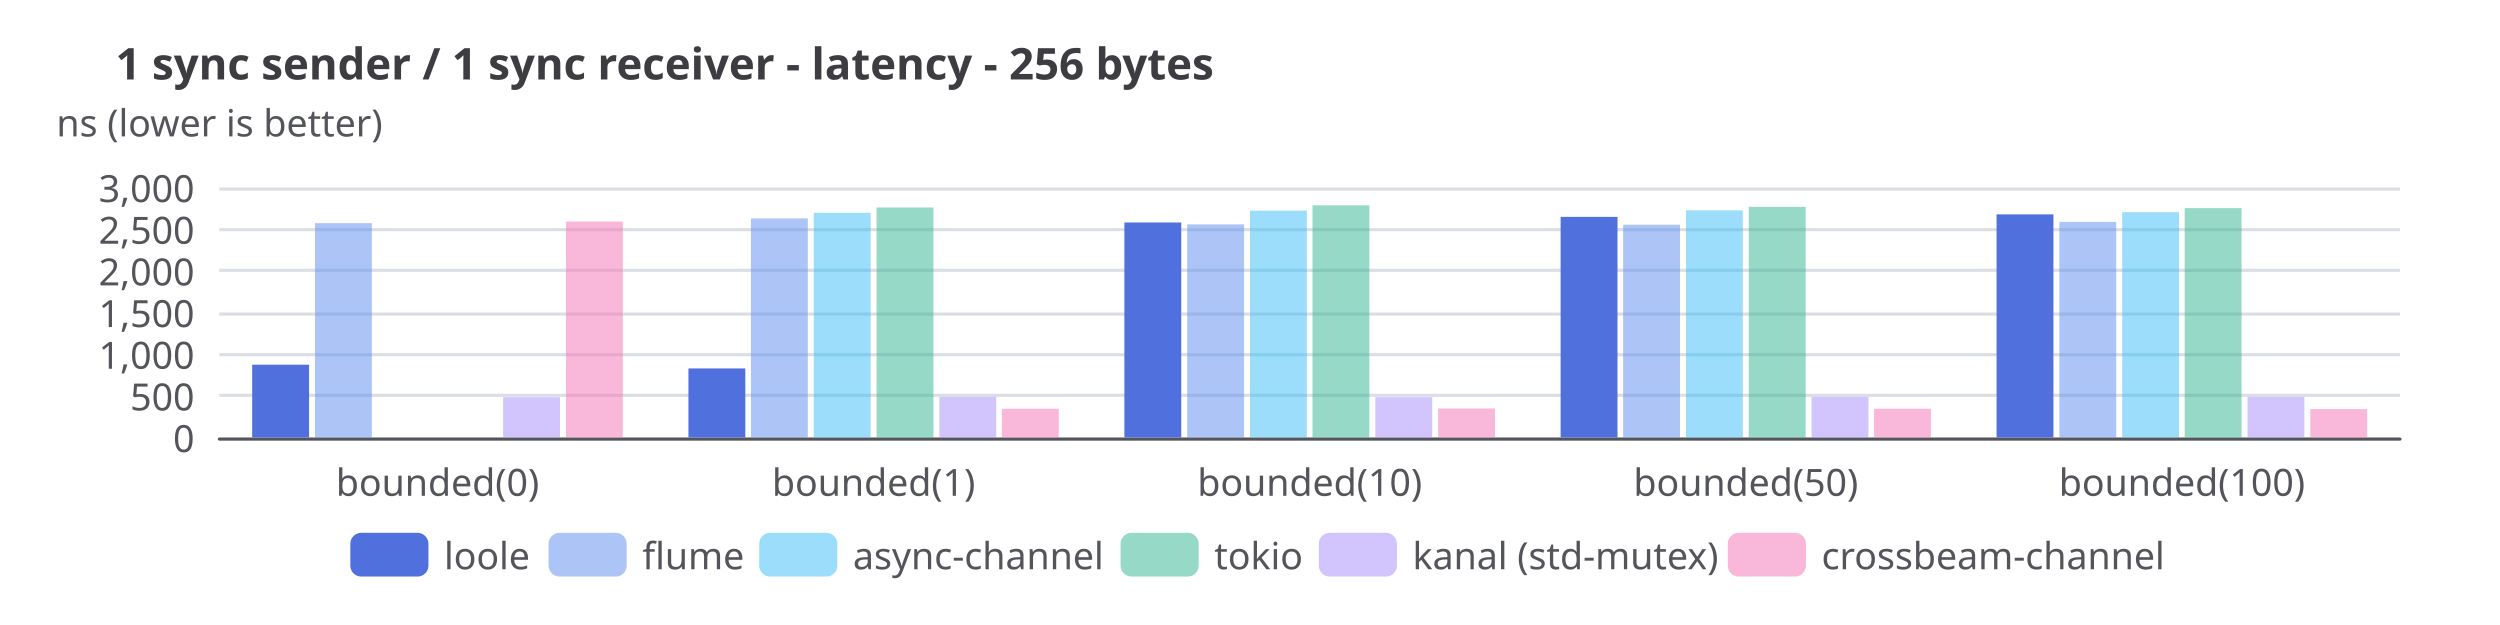
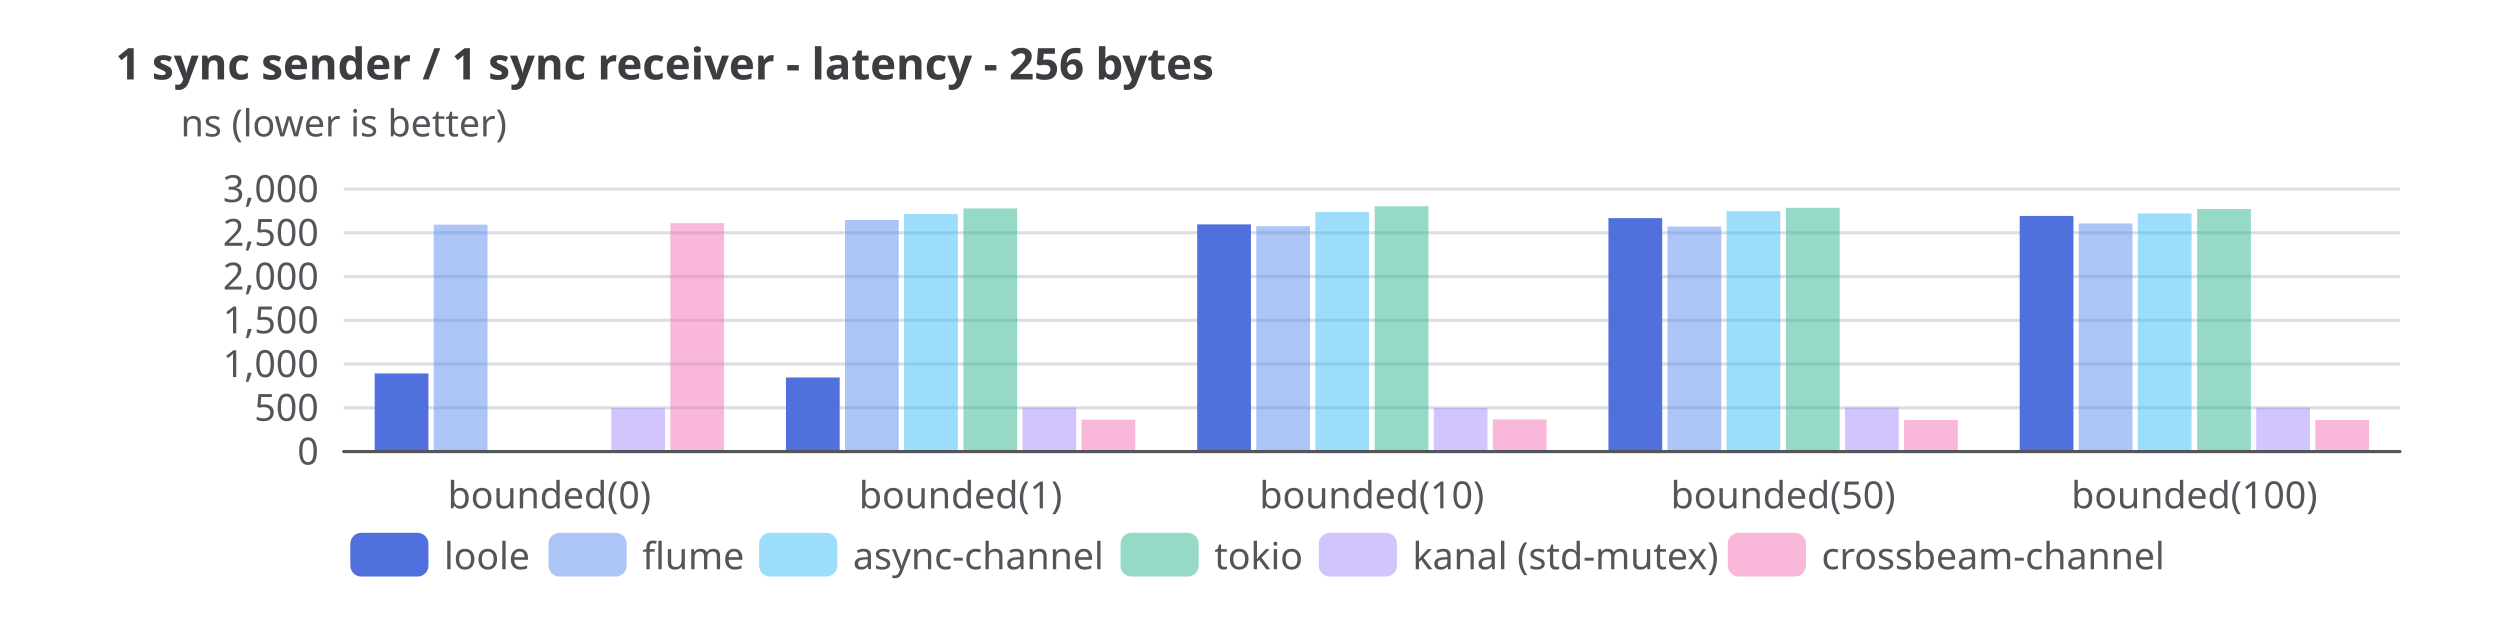
<svg xmlns="http://www.w3.org/2000/svg" width="800" height="200" version="1.1" baseProfile="full" viewBox="0 0 800 200">
  <rect width="800" height="200" x="0" y="0" fill="white" />
-   <path d="M70.2 140.5L768 140.5" fill="none" pointer-events="visible" stroke="#dbdee4" class="zr15-cls-106" />
-   <path d="M70.2 126.5L768 126.5" fill="none" pointer-events="visible" stroke="#dbdee4" class="zr15-cls-106" />
-   <path d="M70.2 113.5L768 113.5" fill="none" pointer-events="visible" stroke="#dbdee4" class="zr15-cls-106" />
-   <path d="M70.2 100.5L768 100.5" fill="none" pointer-events="visible" stroke="#dbdee4" class="zr15-cls-106" />
-   <path d="M70.2 86.5L768 86.5" fill="none" pointer-events="visible" stroke="#dbdee4" class="zr15-cls-106" />
-   <path d="M70.2 73.5L768 73.5" fill="none" pointer-events="visible" stroke="#dbdee4" class="zr15-cls-106" />
-   <path d="M70.2 60.5L768 60.5" fill="none" pointer-events="visible" stroke="#dbdee4" class="zr15-cls-106" />
-   <text dominant-baseline="central" text-anchor="middle" style="font-size:12px;font-family:sans-serif;" xml:space="preserve" y="-6" transform="translate(70.24 45)" fill="#54555a">ns (lower is better)</text>
-   <path d="M70.2 140.5L768 140.5" fill="none" pointer-events="visible" stroke="#54555a" stroke-linecap="round" class="zr15-cls-106" />
-   <text dominant-baseline="central" text-anchor="end" style="font-size:12px;font-family:sans-serif;" transform="translate(62.24 140)" fill="#54555a">0</text>
-   <text dominant-baseline="central" text-anchor="end" style="font-size:12px;font-family:sans-serif;" transform="translate(62.24 126.6667)" fill="#54555a">500</text>
-   <text dominant-baseline="central" text-anchor="end" style="font-size:12px;font-family:sans-serif;" transform="translate(62.24 113.3333)" fill="#54555a">1,000</text>
-   <text dominant-baseline="central" text-anchor="end" style="font-size:12px;font-family:sans-serif;" transform="translate(62.24 100)" fill="#54555a">1,500</text>
-   <text dominant-baseline="central" text-anchor="end" style="font-size:12px;font-family:sans-serif;" transform="translate(62.24 86.6667)" fill="#54555a">2,000</text>
-   <text dominant-baseline="central" text-anchor="end" style="font-size:12px;font-family:sans-serif;" transform="translate(62.24 73.3333)" fill="#54555a">2,500</text>
-   <text dominant-baseline="central" text-anchor="end" style="font-size:12px;font-family:sans-serif;" transform="translate(62.24 60)" fill="#54555a">3,000</text>
-   <text dominant-baseline="central" text-anchor="middle" style="font-size:12px;font-family:sans-serif;" y="6" transform="translate(140.016 148)" fill="#54555a">bounded(0)</text>
-   <text dominant-baseline="central" text-anchor="middle" style="font-size:12px;font-family:sans-serif;" y="6" transform="translate(279.568 148)" fill="#54555a">bounded(1)</text>
-   <text dominant-baseline="central" text-anchor="middle" style="font-size:12px;font-family:sans-serif;" y="6" transform="translate(419.12 148)" fill="#54555a">bounded(10)</text>
-   <text dominant-baseline="central" text-anchor="middle" style="font-size:12px;font-family:sans-serif;" y="6" transform="translate(558.672 148)" fill="#54555a">bounded(50)</text>
-   <text dominant-baseline="central" text-anchor="middle" style="font-size:12px;font-family:sans-serif;" y="6" transform="translate(698.224 148)" fill="#54555a">bounded(100)</text>
-   <path d="M80.7 140l18.2 0l0 -23.3l-18.2 0Z" fill="#5070dd" ecmeta_series_index="0" ecmeta_data_index="0" ecmeta_ssr_type="chart" class="zr15-cls-107" />
-   <path d="M220.3 140l18.2 0l0 -22.1l-18.2 0Z" fill="#5070dd" ecmeta_series_index="0" ecmeta_data_index="1" ecmeta_ssr_type="chart" class="zr15-cls-107" />
-   <path d="M359.8 140l18.2 0l0 -68.8l-18.2 0Z" fill="#5070dd" ecmeta_series_index="0" ecmeta_data_index="2" ecmeta_ssr_type="chart" class="zr15-cls-107" />
-   <path d="M499.4 140l18.2 0l0 -70.6l-18.2 0Z" fill="#5070dd" ecmeta_series_index="0" ecmeta_data_index="3" ecmeta_ssr_type="chart" class="zr15-cls-107" />
-   <path d="M638.9 140l18.2 0l0 -71.4l-18.2 0Z" fill="#5070dd" ecmeta_series_index="0" ecmeta_data_index="4" ecmeta_ssr_type="chart" class="zr15-cls-107" />
-   <path d="M100.8 140l18.2 0l0 -68.6l-18.2 0Z" fill="rgb(91,141,239)" fill-opacity="0.5" ecmeta_series_index="1" ecmeta_data_index="0" ecmeta_ssr_type="chart" class="zr15-cls-108" />
-   <path d="M240.3 140l18.2 0l0 -70.1l-18.2 0Z" fill="rgb(91,141,239)" fill-opacity="0.5" ecmeta_series_index="1" ecmeta_data_index="1" ecmeta_ssr_type="chart" class="zr15-cls-108" />
-   <path d="M379.9 140l18.2 0l0 -68.2l-18.2 0Z" fill="rgb(91,141,239)" fill-opacity="0.5" ecmeta_series_index="1" ecmeta_data_index="2" ecmeta_ssr_type="chart" class="zr15-cls-108" />
-   <path d="M519.4 140l18.2 0l0 -68.1l-18.2 0Z" fill="rgb(91,141,239)" fill-opacity="0.5" ecmeta_series_index="1" ecmeta_data_index="3" ecmeta_ssr_type="chart" class="zr15-cls-108" />
-   <path d="M659 140l18.2 0l0 -69l-18.2 0Z" fill="rgb(91,141,239)" fill-opacity="0.5" ecmeta_series_index="1" ecmeta_data_index="4" ecmeta_ssr_type="chart" class="zr15-cls-108" />
-   <path d="M260.4 140l18.2 0l0 -71.9l-18.2 0Z" fill="rgb(56,189,248)" fill-opacity="0.5" ecmeta_series_index="2" ecmeta_data_index="1" ecmeta_ssr_type="chart" class="zr15-cls-109" />
-   <path d="M400 140l18.2 0l0 -72.6l-18.2 0Z" fill="rgb(56,189,248)" fill-opacity="0.5" ecmeta_series_index="2" ecmeta_data_index="2" ecmeta_ssr_type="chart" class="zr15-cls-109" />
-   <path d="M539.5 140l18.2 0l0 -72.7l-18.2 0Z" fill="rgb(56,189,248)" fill-opacity="0.5" ecmeta_series_index="2" ecmeta_data_index="3" ecmeta_ssr_type="chart" class="zr15-cls-109" />
-   <path d="M679.1 140l18.2 0l0 -72.1l-18.2 0Z" fill="rgb(56,189,248)" fill-opacity="0.5" ecmeta_series_index="2" ecmeta_data_index="4" ecmeta_ssr_type="chart" class="zr15-cls-109" />
-   <path d="M280.5 140l18.2 0l0 -73.6l-18.2 0Z" fill="rgb(47,181,142)" fill-opacity="0.5" ecmeta_series_index="3" ecmeta_data_index="1" ecmeta_ssr_type="chart" class="zr15-cls-110" />
-   <path d="M420 140l18.2 0l0 -74.3l-18.2 0Z" fill="rgb(47,181,142)" fill-opacity="0.5" ecmeta_series_index="3" ecmeta_data_index="2" ecmeta_ssr_type="chart" class="zr15-cls-110" />
-   <path d="M559.6 140l18.2 0l0 -73.8l-18.2 0Z" fill="rgb(47,181,142)" fill-opacity="0.5" ecmeta_series_index="3" ecmeta_data_index="3" ecmeta_ssr_type="chart" class="zr15-cls-110" />
-   <path d="M699.1 140l18.2 0l0 -73.4l-18.2 0Z" fill="rgb(47,181,142)" fill-opacity="0.5" ecmeta_series_index="3" ecmeta_data_index="4" ecmeta_ssr_type="chart" class="zr15-cls-110" />
-   <path d="M161 140l18.2 0l0 -12.9l-18.2 0Z" fill="rgb(167,139,250)" fill-opacity="0.5" ecmeta_series_index="4" ecmeta_data_index="0" ecmeta_ssr_type="chart" class="zr15-cls-111" />
-   <path d="M300.6 140l18.2 0l0 -13l-18.2 0Z" fill="rgb(167,139,250)" fill-opacity="0.5" ecmeta_series_index="4" ecmeta_data_index="1" ecmeta_ssr_type="chart" class="zr15-cls-111" />
-   <path d="M440.1 140l18.2 0l0 -12.9l-18.2 0Z" fill="rgb(167,139,250)" fill-opacity="0.5" ecmeta_series_index="4" ecmeta_data_index="2" ecmeta_ssr_type="chart" class="zr15-cls-111" />
-   <path d="M579.7 140l18.2 0l0 -13l-18.2 0Z" fill="rgb(167,139,250)" fill-opacity="0.5" ecmeta_series_index="4" ecmeta_data_index="3" ecmeta_ssr_type="chart" class="zr15-cls-111" />
-   <path d="M719.2 140l18.2 0l0 -13l-18.2 0Z" fill="rgb(167,139,250)" fill-opacity="0.5" ecmeta_series_index="4" ecmeta_data_index="4" ecmeta_ssr_type="chart" class="zr15-cls-111" />
-   <path d="M181.1 140l18.2 0l0 -69.1l-18.2 0Z" fill="rgb(244,114,182)" fill-opacity="0.5" ecmeta_series_index="5" ecmeta_data_index="0" ecmeta_ssr_type="chart" class="zr15-cls-112" />
-   <path d="M320.6 140l18.2 0l0 -9.2l-18.2 0Z" fill="rgb(244,114,182)" fill-opacity="0.5" ecmeta_series_index="5" ecmeta_data_index="1" ecmeta_ssr_type="chart" class="zr15-cls-112" />
-   <path d="M460.2 140l18.2 0l0 -9.3l-18.2 0Z" fill="rgb(244,114,182)" fill-opacity="0.5" ecmeta_series_index="5" ecmeta_data_index="2" ecmeta_ssr_type="chart" class="zr15-cls-112" />
-   <path d="M599.7 140l18.2 0l0 -9.2l-18.2 0Z" fill="rgb(244,114,182)" fill-opacity="0.5" ecmeta_series_index="5" ecmeta_data_index="3" ecmeta_ssr_type="chart" class="zr15-cls-112" />
-   <path d="M739.3 140l18.2 0l0 -9.1l-18.2 0Z" fill="rgb(244,114,182)" fill-opacity="0.5" ecmeta_series_index="5" ecmeta_data_index="4" ecmeta_ssr_type="chart" class="zr15-cls-112" />
+   <path d="M110 144.5L768 144.5" fill="none" pointer-events="visible" stroke="#dbdee4" class="zr15-cls-106" />
+   <path d="M110 130.5L768 130.5" fill="none" pointer-events="visible" stroke="#dbdee4" class="zr15-cls-106" />
+   <path d="M110 116.5L768 116.5" fill="none" pointer-events="visible" stroke="#dbdee4" class="zr15-cls-106" />
+   <path d="M110 102.5L768 102.5" fill="none" pointer-events="visible" stroke="#dbdee4" class="zr15-cls-106" />
+   <path d="M110 88.5L768 88.5" fill="none" pointer-events="visible" stroke="#dbdee4" class="zr15-cls-106" />
+   <path d="M110 74.5L768 74.5" fill="none" pointer-events="visible" stroke="#dbdee4" class="zr15-cls-106" />
+   <path d="M110 60.5L768 60.5" fill="none" pointer-events="visible" stroke="#dbdee4" class="zr15-cls-106" />
+   <text dominant-baseline="central" text-anchor="middle" style="font-size:12px;font-family:sans-serif;" xml:space="preserve" y="-6" transform="translate(110 45)" fill="#54555a">ns (lower is better)</text>
+   <path d="M110 144.5L768 144.5" fill="none" pointer-events="visible" stroke="#54555a" stroke-linecap="round" class="zr15-cls-106" />
+   <text dominant-baseline="central" text-anchor="end" style="font-size:12px;font-family:sans-serif;" transform="translate(102 144)" fill="#54555a">0</text>
+   <text dominant-baseline="central" text-anchor="end" style="font-size:12px;font-family:sans-serif;" transform="translate(102 130)" fill="#54555a">500</text>
+   <text dominant-baseline="central" text-anchor="end" style="font-size:12px;font-family:sans-serif;" transform="translate(102 116)" fill="#54555a">1,000</text>
+   <text dominant-baseline="central" text-anchor="end" style="font-size:12px;font-family:sans-serif;" transform="translate(102 102)" fill="#54555a">1,500</text>
+   <text dominant-baseline="central" text-anchor="end" style="font-size:12px;font-family:sans-serif;" transform="translate(102 88)" fill="#54555a">2,000</text>
+   <text dominant-baseline="central" text-anchor="end" style="font-size:12px;font-family:sans-serif;" transform="translate(102 74)" fill="#54555a">2,500</text>
+   <text dominant-baseline="central" text-anchor="end" style="font-size:12px;font-family:sans-serif;" transform="translate(102 60)" fill="#54555a">3,000</text>
+   <text dominant-baseline="central" text-anchor="middle" style="font-size:12px;font-family:sans-serif;" y="6" transform="translate(175.8 152)" fill="#54555a">bounded(0)</text>
+   <text dominant-baseline="central" text-anchor="middle" style="font-size:12px;font-family:sans-serif;" y="6" transform="translate(307.4 152)" fill="#54555a">bounded(1)</text>
+   <text dominant-baseline="central" text-anchor="middle" style="font-size:12px;font-family:sans-serif;" y="6" transform="translate(439 152)" fill="#54555a">bounded(10)</text>
+   <text dominant-baseline="central" text-anchor="middle" style="font-size:12px;font-family:sans-serif;" y="6" transform="translate(570.6 152)" fill="#54555a">bounded(50)</text>
+   <text dominant-baseline="central" text-anchor="middle" style="font-size:12px;font-family:sans-serif;" y="6" transform="translate(702.2 152)" fill="#54555a">bounded(100)</text>
+   <path d="M119.9 144l17.2 0l0 -24.5l-17.2 0Z" fill="#5070dd" ecmeta_series_index="0" ecmeta_data_index="0" ecmeta_ssr_type="chart" class="zr15-cls-107" />
+   <path d="M251.5 144l17.2 0l0 -23.2l-17.2 0Z" fill="#5070dd" ecmeta_series_index="0" ecmeta_data_index="1" ecmeta_ssr_type="chart" class="zr15-cls-107" />
+   <path d="M383.1 144l17.2 0l0 -72.2l-17.2 0Z" fill="#5070dd" ecmeta_series_index="0" ecmeta_data_index="2" ecmeta_ssr_type="chart" class="zr15-cls-107" />
+   <path d="M514.7 144l17.2 0l0 -74.2l-17.2 0Z" fill="#5070dd" ecmeta_series_index="0" ecmeta_data_index="3" ecmeta_ssr_type="chart" class="zr15-cls-107" />
+   <path d="M646.3 144l17.2 0l0 -74.9l-17.2 0Z" fill="#5070dd" ecmeta_series_index="0" ecmeta_data_index="4" ecmeta_ssr_type="chart" class="zr15-cls-107" />
+   <path d="M138.8 144l17.2 0l0 -72.1l-17.2 0Z" fill="rgb(91,141,239)" fill-opacity="0.5" ecmeta_series_index="1" ecmeta_data_index="0" ecmeta_ssr_type="chart" class="zr15-cls-108" />
+   <path d="M270.4 144l17.2 0l0 -73.6l-17.2 0Z" fill="rgb(91,141,239)" fill-opacity="0.5" ecmeta_series_index="1" ecmeta_data_index="1" ecmeta_ssr_type="chart" class="zr15-cls-108" />
+   <path d="M402 144l17.2 0l0 -71.6l-17.2 0Z" fill="rgb(91,141,239)" fill-opacity="0.5" ecmeta_series_index="1" ecmeta_data_index="2" ecmeta_ssr_type="chart" class="zr15-cls-108" />
+   <path d="M533.6 144l17.2 0l0 -71.5l-17.2 0Z" fill="rgb(91,141,239)" fill-opacity="0.5" ecmeta_series_index="1" ecmeta_data_index="3" ecmeta_ssr_type="chart" class="zr15-cls-108" />
+   <path d="M665.2 144l17.2 0l0 -72.5l-17.2 0Z" fill="rgb(91,141,239)" fill-opacity="0.5" ecmeta_series_index="1" ecmeta_data_index="4" ecmeta_ssr_type="chart" class="zr15-cls-108" />
+   <path d="M289.3 144l17.2 0l0 -75.5l-17.2 0Z" fill="rgb(56,189,248)" fill-opacity="0.5" ecmeta_series_index="2" ecmeta_data_index="1" ecmeta_ssr_type="chart" class="zr15-cls-109" />
+   <path d="M420.9 144l17.2 0l0 -76.2l-17.2 0Z" fill="rgb(56,189,248)" fill-opacity="0.5" ecmeta_series_index="2" ecmeta_data_index="2" ecmeta_ssr_type="chart" class="zr15-cls-109" />
+   <path d="M552.5 144l17.2 0l0 -76.4l-17.2 0Z" fill="rgb(56,189,248)" fill-opacity="0.5" ecmeta_series_index="2" ecmeta_data_index="3" ecmeta_ssr_type="chart" class="zr15-cls-109" />
+   <path d="M684.1 144l17.2 0l0 -75.7l-17.2 0Z" fill="rgb(56,189,248)" fill-opacity="0.5" ecmeta_series_index="2" ecmeta_data_index="4" ecmeta_ssr_type="chart" class="zr15-cls-109" />
+   <path d="M308.3 144l17.2 0l0 -77.3l-17.2 0Z" fill="rgb(47,181,142)" fill-opacity="0.5" ecmeta_series_index="3" ecmeta_data_index="1" ecmeta_ssr_type="chart" class="zr15-cls-110" />
+   <path d="M439.9 144l17.2 0l0 -78l-17.2 0Z" fill="rgb(47,181,142)" fill-opacity="0.5" ecmeta_series_index="3" ecmeta_data_index="2" ecmeta_ssr_type="chart" class="zr15-cls-110" />
+   <path d="M571.5 144l17.2 0l0 -77.5l-17.2 0Z" fill="rgb(47,181,142)" fill-opacity="0.5" ecmeta_series_index="3" ecmeta_data_index="3" ecmeta_ssr_type="chart" class="zr15-cls-110" />
+   <path d="M703.1 144l17.2 0l0 -77.1l-17.2 0Z" fill="rgb(47,181,142)" fill-opacity="0.5" ecmeta_series_index="3" ecmeta_data_index="4" ecmeta_ssr_type="chart" class="zr15-cls-110" />
+   <path d="M195.6 144l17.2 0l0 -13.5l-17.2 0Z" fill="rgb(167,139,250)" fill-opacity="0.5" ecmeta_series_index="4" ecmeta_data_index="0" ecmeta_ssr_type="chart" class="zr15-cls-111" />
+   <path d="M327.2 144l17.2 0l0 -13.6l-17.2 0Z" fill="rgb(167,139,250)" fill-opacity="0.5" ecmeta_series_index="4" ecmeta_data_index="1" ecmeta_ssr_type="chart" class="zr15-cls-111" />
+   <path d="M458.8 144l17.2 0l0 -13.5l-17.2 0Z" fill="rgb(167,139,250)" fill-opacity="0.5" ecmeta_series_index="4" ecmeta_data_index="2" ecmeta_ssr_type="chart" class="zr15-cls-111" />
+   <path d="M590.4 144l17.2 0l0 -13.6l-17.2 0Z" fill="rgb(167,139,250)" fill-opacity="0.5" ecmeta_series_index="4" ecmeta_data_index="3" ecmeta_ssr_type="chart" class="zr15-cls-111" />
+   <path d="M722 144l17.2 0l0 -13.6l-17.2 0Z" fill="rgb(167,139,250)" fill-opacity="0.5" ecmeta_series_index="4" ecmeta_data_index="4" ecmeta_ssr_type="chart" class="zr15-cls-111" />
+   <path d="M214.5 144l17.2 0l0 -72.6l-17.2 0Z" fill="rgb(244,114,182)" fill-opacity="0.5" ecmeta_series_index="5" ecmeta_data_index="0" ecmeta_ssr_type="chart" class="zr15-cls-112" />
+   <path d="M346.1 144l17.2 0l0 -9.7l-17.2 0Z" fill="rgb(244,114,182)" fill-opacity="0.5" ecmeta_series_index="5" ecmeta_data_index="1" ecmeta_ssr_type="chart" class="zr15-cls-112" />
+   <path d="M477.7 144l17.2 0l0 -9.8l-17.2 0Z" fill="rgb(244,114,182)" fill-opacity="0.5" ecmeta_series_index="5" ecmeta_data_index="2" ecmeta_ssr_type="chart" class="zr15-cls-112" />
+   <path d="M609.3 144l17.2 0l0 -9.6l-17.2 0Z" fill="rgb(244,114,182)" fill-opacity="0.5" ecmeta_series_index="5" ecmeta_data_index="3" ecmeta_ssr_type="chart" class="zr15-cls-112" />
+   <path d="M740.9 144l17.2 0l0 -9.6l-17.2 0Z" fill="rgb(244,114,182)" fill-opacity="0.5" ecmeta_series_index="5" ecmeta_data_index="4" ecmeta_ssr_type="chart" class="zr15-cls-112" />
  <path d="M-5 -5.5l585.8 0l0 25l-585.8 0Z" transform="translate(112.1 170.5)" fill="rgb(0,0,0)" fill-opacity="0" stroke="#b7b9be" stroke-width="0" class="zr15-cls-106" />
  <path d="M3.5 0L21.5 0A3.5 3.5 0 0 1 25 3.5L25 10.5A3.5 3.5 0 0 1 21.5 14L3.5 14A3.5 3.5 0 0 1 0 10.5L0 3.5A3.5 3.5 0 0 1 3.5 0Z" transform="translate(112.1 170.5)" fill="#5070dd" ecmeta_series_index="0" ecmeta_data_index="0" ecmeta_ssr_type="legend" ecmeta_silent="true" class="zr15-cls-106" />
  <text dominant-baseline="central" text-anchor="start" style="font-size:12px;font-family:sans-serif;" x="30" y="7" transform="translate(112.1 170.5)" fill="#54555a">loole</text>
  <path d="M0 0l55.4 0l0 14l-55.4 0Z" transform="translate(112.1 170.5)" fill="none" pointer-events="visible" ecmeta_series_index="0" ecmeta_data_index="0" ecmeta_ssr_type="legend" class="zr15-cls-113" />
  <path d="M3.5 0L21.5 0A3.5 3.5 0 0 1 25 3.5L25 10.5A3.5 3.5 0 0 1 21.5 14L3.5 14A3.5 3.5 0 0 1 0 10.5L0 3.5A3.5 3.5 0 0 1 3.5 0Z" transform="translate(175.54 170.5)" fill="rgb(91,141,239)" fill-opacity="0.5" ecmeta_series_index="1" ecmeta_data_index="1" ecmeta_ssr_type="legend" ecmeta_silent="true" class="zr15-cls-106" />
  <text dominant-baseline="central" text-anchor="start" style="font-size:12px;font-family:sans-serif;" x="30" y="7" transform="translate(175.54 170.5)" fill="#54555a">flume</text>
  <path d="M0 0l59.4 0l0 14l-59.4 0Z" transform="translate(175.54 170.5)" fill="none" pointer-events="visible" ecmeta_series_index="1" ecmeta_data_index="1" ecmeta_ssr_type="legend" class="zr15-cls-113" />
  <path d="M3.5 0L21.5 0A3.5 3.5 0 0 1 25 3.5L25 10.5A3.5 3.5 0 0 1 21.5 14L3.5 14A3.5 3.5 0 0 1 0 10.5L0 3.5A3.5 3.5 0 0 1 3.5 0Z" transform="translate(242.94 170.5)" fill="rgb(56,189,248)" fill-opacity="0.5" ecmeta_series_index="2" ecmeta_data_index="2" ecmeta_ssr_type="legend" ecmeta_silent="true" class="zr15-cls-106" />
  <text dominant-baseline="central" text-anchor="start" style="font-size:12px;font-family:sans-serif;" x="30" y="7" transform="translate(242.94 170.5)" fill="#54555a">async-channel</text>
  <path d="M0 0l107.6 0l0 14l-107.6 0Z" transform="translate(242.94 170.5)" fill="none" pointer-events="visible" ecmeta_series_index="2" ecmeta_data_index="2" ecmeta_ssr_type="legend" class="zr15-cls-113" />
  <path d="M3.5 0L21.5 0A3.5 3.5 0 0 1 25 3.5L25 10.5A3.5 3.5 0 0 1 21.5 14L3.5 14A3.5 3.5 0 0 1 0 10.5L0 3.5A3.5 3.5 0 0 1 3.5 0Z" transform="translate(358.58 170.5)" fill="rgb(47,181,142)" fill-opacity="0.5" ecmeta_series_index="3" ecmeta_data_index="3" ecmeta_ssr_type="legend" ecmeta_silent="true" class="zr15-cls-106" />
  <text dominant-baseline="central" text-anchor="start" style="font-size:12px;font-family:sans-serif;" x="30" y="7" transform="translate(358.58 170.5)" fill="#54555a">tokio</text>
  <path d="M0 0l55.4 0l0 14l-55.4 0Z" transform="translate(358.58 170.5)" fill="none" pointer-events="visible" ecmeta_series_index="3" ecmeta_data_index="3" ecmeta_ssr_type="legend" class="zr15-cls-113" />
  <path d="M3.5 0L21.5 0A3.5 3.5 0 0 1 25 3.5L25 10.5A3.5 3.5 0 0 1 21.5 14L3.5 14A3.5 3.5 0 0 1 0 10.5L0 3.5A3.5 3.5 0 0 1 3.5 0Z" transform="translate(422.02 170.5)" fill="rgb(167,139,250)" fill-opacity="0.5" ecmeta_series_index="4" ecmeta_data_index="4" ecmeta_ssr_type="legend" ecmeta_silent="true" class="zr15-cls-106" />
  <text dominant-baseline="central" text-anchor="start" style="font-size:12px;font-family:sans-serif;" xml:space="preserve" x="30" y="7" transform="translate(422.02 170.5)" fill="#54555a">kanal (std-mutex)</text>
  <path d="M0 0l122.9 0l0 14l-122.9 0Z" transform="translate(422.02 170.5)" fill="none" pointer-events="visible" ecmeta_series_index="4" ecmeta_data_index="4" ecmeta_ssr_type="legend" class="zr15-cls-113" />
  <path d="M3.5 0L21.5 0A3.5 3.5 0 0 1 25 3.5L25 10.5A3.5 3.5 0 0 1 21.5 14L3.5 14A3.5 3.5 0 0 1 0 10.5L0 3.5A3.5 3.5 0 0 1 3.5 0Z" transform="translate(552.9 170.5)" fill="rgb(244,114,182)" fill-opacity="0.5" ecmeta_series_index="5" ecmeta_data_index="5" ecmeta_ssr_type="legend" ecmeta_silent="true" class="zr15-cls-106" />
  <text dominant-baseline="central" text-anchor="start" style="font-size:12px;font-family:sans-serif;" x="30" y="7" transform="translate(552.9 170.5)" fill="#54555a">crossbeam-channel</text>
  <path d="M0 0l135 0l0 14l-135 0Z" transform="translate(552.9 170.5)" fill="none" pointer-events="visible" ecmeta_series_index="5" ecmeta_data_index="5" ecmeta_ssr_type="legend" class="zr15-cls-113" />
  <path d="M-5 -5l334.1 0l0 24l-334.1 0Z" transform="translate(37 13)" fill="rgb(0,0,0)" fill-opacity="0" stroke="#3c3c41" stroke-width="0" class="zr15-cls-106" />
  <text dominant-baseline="central" text-anchor="start" style="font-size:14px;font-family:sans-serif;font-weight:bold;" xml:space="preserve" y="7" transform="translate(37 13)" fill="#3c3c41">1 sync sender / 1 sync receiver - latency - 256 bytes</text>
  <style>
.zr15-cls-106:hover {
pointer-events:none;
}
.zr15-cls-107:hover {
cursor:pointer;
fill:rgba(88,123,243,1);
}
.zr15-cls-108:hover {
cursor:pointer;
fill:rgba(100,155,255,0.5);
}
.zr15-cls-109:hover {
cursor:pointer;
fill:rgba(61,207,255,0.5);
}
.zr15-cls-110:hover {
cursor:pointer;
fill:rgba(51,199,156,0.5);
}
.zr15-cls-111:hover {
cursor:pointer;
fill:rgba(183,152,255,0.5);
}
.zr15-cls-112:hover {
cursor:pointer;
fill:rgba(255,125,200,0.5);
}
.zr15-cls-113:hover {
cursor:pointer;
fill:rgba(0,0,0,0);
}



</style>
</svg>
